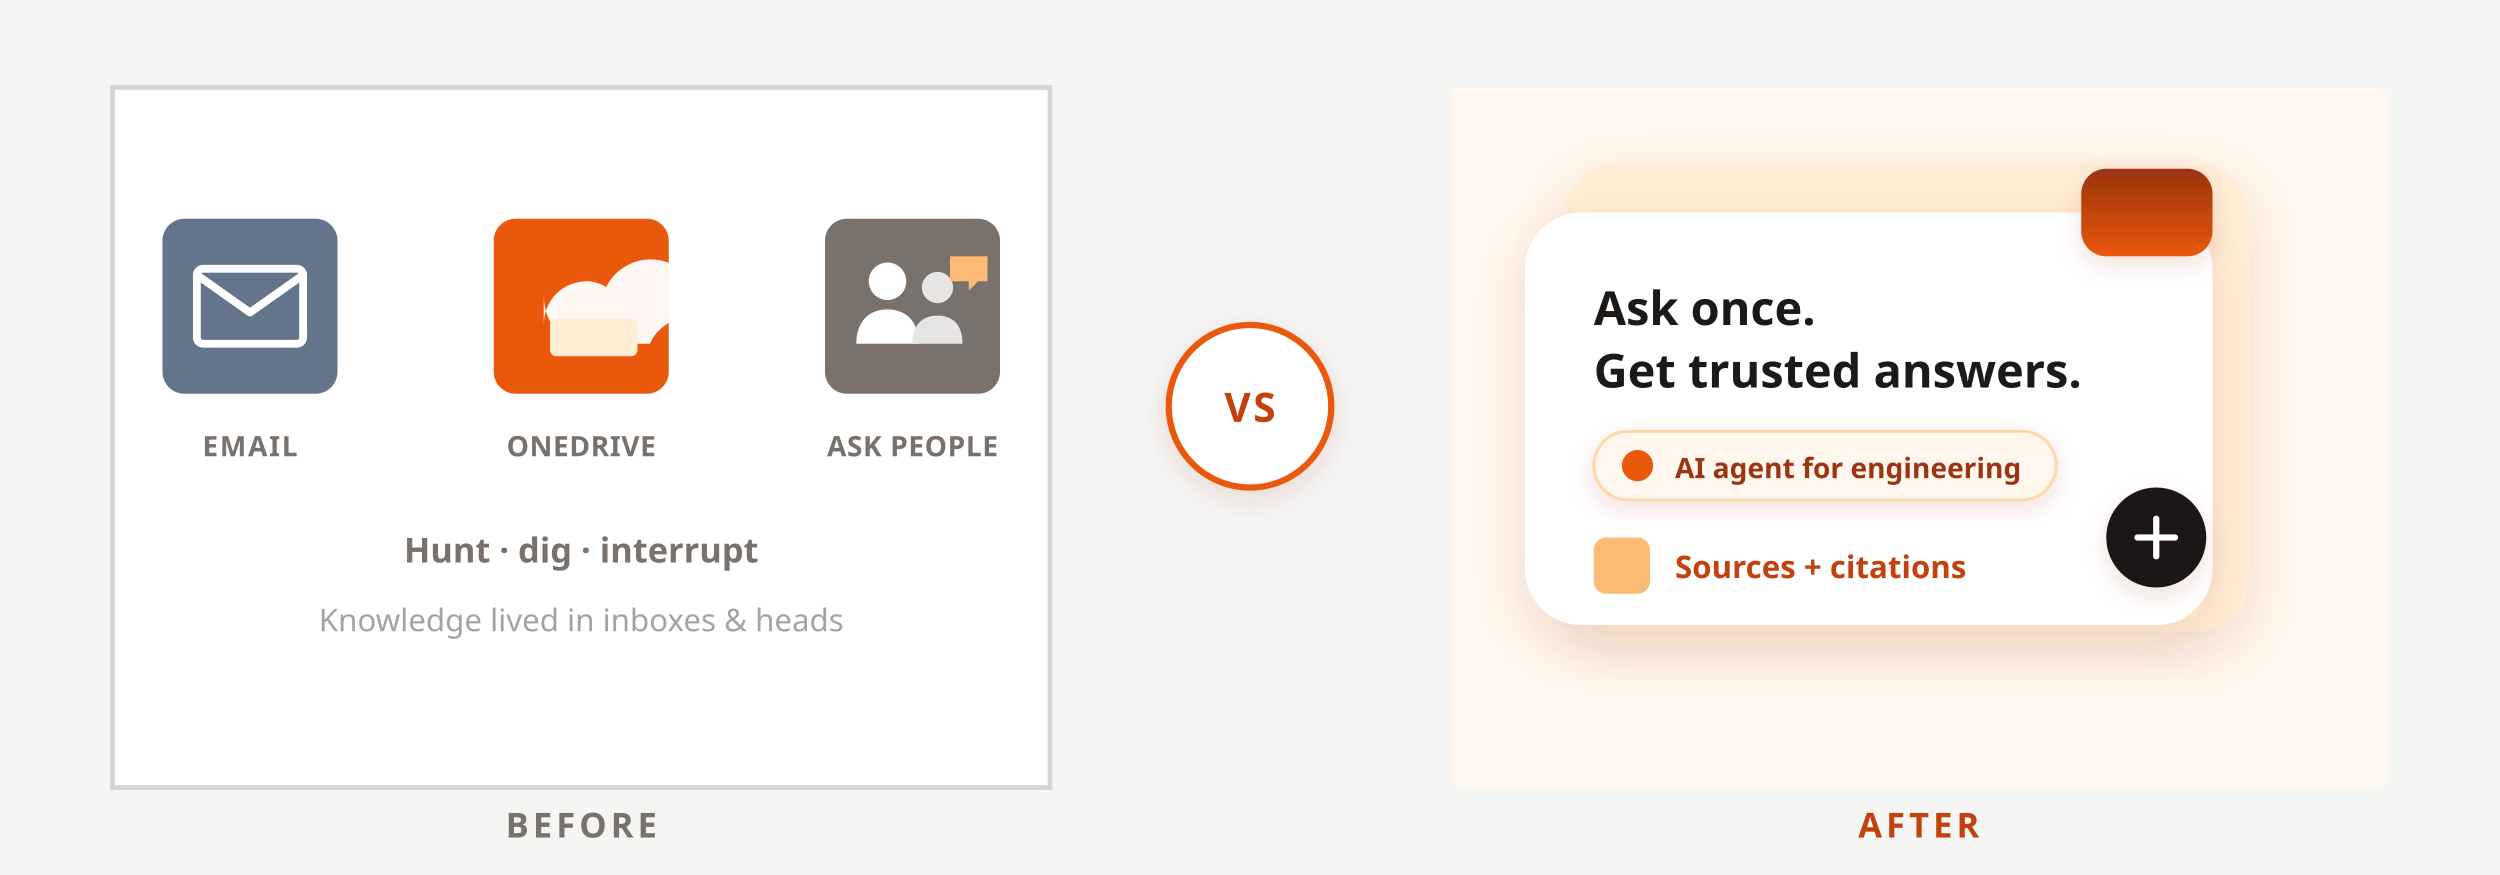
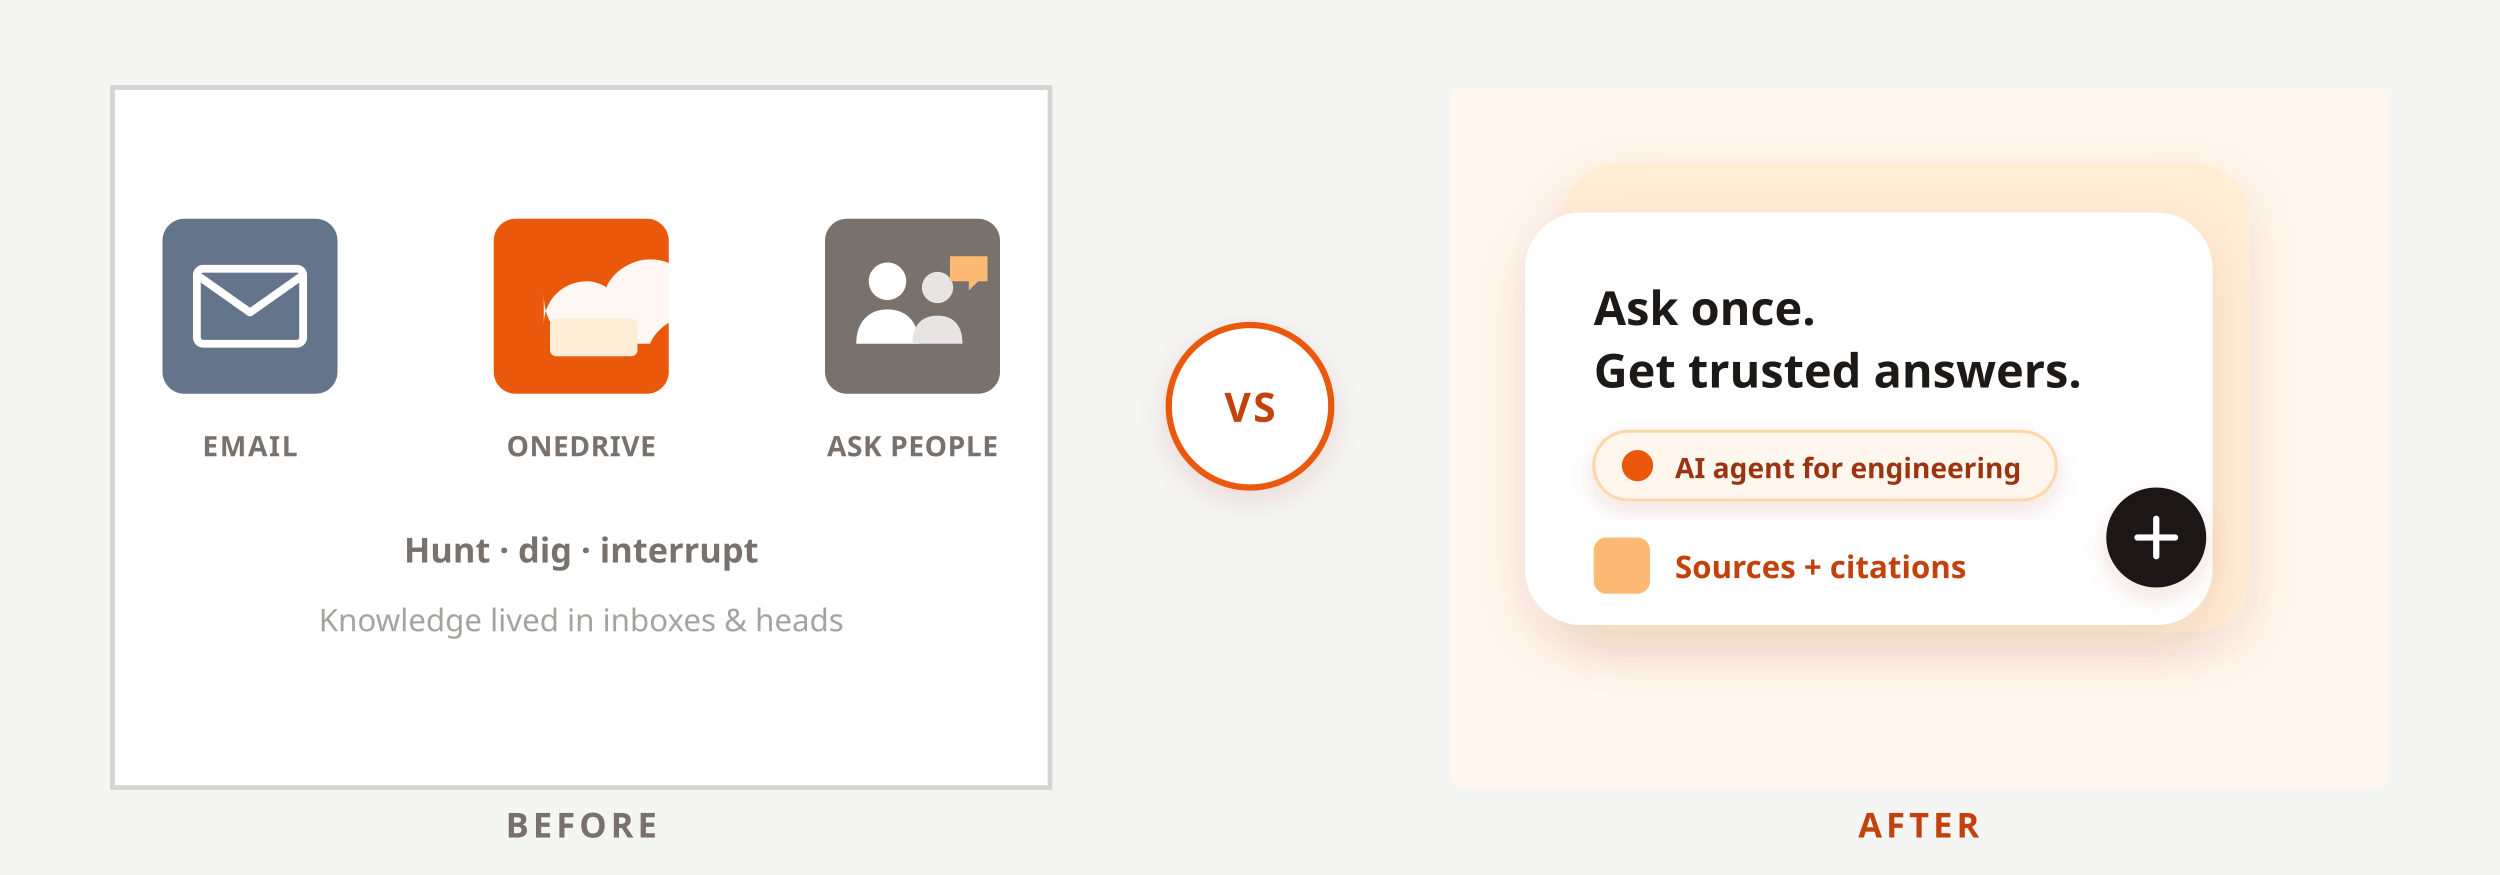
<svg xmlns="http://www.w3.org/2000/svg" viewBox="0 0 800 280" width="800" height="280" role="img" aria-label="Before and after: email OneDrive and asking people versus modular AI agent feature cards">
  <defs>
    <linearGradient id="kb-g" x1="0%" y1="0%" x2="0%" y2="100%">
      <stop offset="0%" stop-color="#9a3412" />
      <stop offset="100%" stop-color="#ea580c" />
    </linearGradient>
    <filter id="softShadow" x="-20%" y="-20%" width="140%" height="140%">
      <feDropShadow dx="0" dy="6" stdDeviation="8" flood-color="#9a3412" flood-opacity="0.12" />
    </filter>
    <filter id="softShadowSm" x="-30%" y="-30%" width="160%" height="160%">
      <feDropShadow dx="0" dy="3" stdDeviation="4" flood-color="#9a3412" flood-opacity="0.14" />
    </filter>
  </defs>
  <rect width="800" height="280" fill="#f5f5f4" />
  <g>
    <rect x="36" y="28" width="300" height="224" fill="#fff" stroke="#d6d3d1" stroke-width="1.5" />
    <g transform="translate(52 70)">
      <rect width="56" height="56" rx="7" fill="#64748b" />
      <rect x="11" y="16" width="34" height="24" rx="2" fill="none" stroke="#fff" stroke-width="2.5" />
      <path d="M11 18 L28 30 L45 18" fill="none" stroke="#fff" stroke-width="2.5" stroke-linecap="round" stroke-linejoin="round" />
      <text x="28" y="76" text-anchor="middle" font-family="system-ui,sans-serif" font-size="9" font-weight="700" fill="#78716c" letter-spacing="0.06em">EMAIL</text>
    </g>
    <g transform="translate(158 70)">
      <rect width="56" height="56" rx="7" fill="#ea580c" />
      <path d="M16 34c0-8 6-14 14-14 2 0 5 1 6 2 2-5 8-9 14-9 9 0 16 7 16 16v2h-2c-6 0-12 4-14 9H30c-8 0-14-6-14-16z" fill="#fff" opacity="0.95" />
      <rect x="18" y="32" width="28" height="12" rx="2" fill="#ffedd5" />
      <text x="28" y="76" text-anchor="middle" font-family="system-ui,sans-serif" font-size="9" font-weight="700" fill="#78716c" letter-spacing="0.02em">ONEDRIVE</text>
    </g>
    <g transform="translate(264 70)">
      <rect width="56" height="56" rx="7" fill="#78716c" />
      <circle cx="20" cy="20" r="6" fill="#fff" />
      <path d="M10 40c0-7 4-11 10-11s10 4 10 11" fill="#fff" />
      <circle cx="36" cy="22" r="5" fill="#e7e5e4" />
      <path d="M28 40c0-6 3-9 8-9s8 3 8 9" fill="#e7e5e4" />
      <path d="M40 12h12v8h-3l-3 3v-3h-6z" fill="#fdba74" />
      <text x="28" y="76" text-anchor="middle" font-family="system-ui,sans-serif" font-size="9" font-weight="700" fill="#78716c" letter-spacing="0.02em">ASK PEOPLE</text>
    </g>
    <text x="186" y="180" text-anchor="middle" font-family="system-ui,sans-serif" font-size="11" font-weight="600" fill="#78716c">Hunt · dig · interrupt</text>
    <text x="186" y="202" text-anchor="middle" font-family="system-ui,sans-serif" font-size="10" font-weight="500" fill="#a8a29e">Knowledge lived in inboxes &amp; heads</text>
    <text x="186" y="268" text-anchor="middle" font-family="system-ui,sans-serif" font-size="11" font-weight="600" fill="#78716c" letter-spacing="0.12em">BEFORE</text>
  </g>
  <g>
    <circle cx="400" cy="130" r="26" fill="#fff" stroke="#ea580c" stroke-width="2" filter="url(#softShadowSm)" />
    <text x="400" y="135" text-anchor="middle" font-family="system-ui,sans-serif" font-size="13" font-weight="800" fill="#c2410c" letter-spacing="0.06em">VS</text>
  </g>
  <g>
    <rect x="464" y="28" width="300" height="224" rx="4" fill="#fff7ed" />
    <rect x="500" y="52" width="220" height="150" rx="18" fill="#ffedd5" filter="url(#softShadow)" />
    <rect x="488" y="68" width="220" height="132" rx="18" fill="#ffffff" filter="url(#softShadow)" />
-     <rect x="666" y="54" width="42" height="28" rx="8" fill="url(#kb-g)" filter="url(#softShadowSm)" />
    <text x="510" y="104" font-family="system-ui,sans-serif" font-size="15" font-weight="800" fill="#1c1917">Ask once.</text>
    <text x="510" y="124" font-family="system-ui,sans-serif" font-size="15" font-weight="800" fill="#1c1917">Get trusted answers.</text>
    <rect x="510" y="138" width="148" height="22" rx="11" fill="#fff7ed" stroke="#fed7aa" filter="url(#softShadowSm)" />
    <circle cx="524" cy="149" r="5" fill="#ea580c" />
    <text x="536" y="153" font-family="system-ui,sans-serif" font-size="9" font-weight="600" fill="#9a3412">AI agent for engineering</text>
    <circle cx="690" cy="172" r="16" fill="#1c1917" filter="url(#softShadowSm)" />
    <path d="M684 172h12M690 166v12" stroke="#fff" stroke-width="2" stroke-linecap="round" />
    <rect x="510" y="172" width="18" height="18" rx="4" fill="#fdba74" />
    <text x="536" y="185" font-family="system-ui,sans-serif" font-size="10" font-weight="700" fill="#c2410c">Sources + citations</text>
    <text x="614" y="268" text-anchor="middle" font-family="system-ui,sans-serif" font-size="11" font-weight="600" fill="#c2410c" letter-spacing="0.12em">AFTER</text>
  </g>
</svg>
